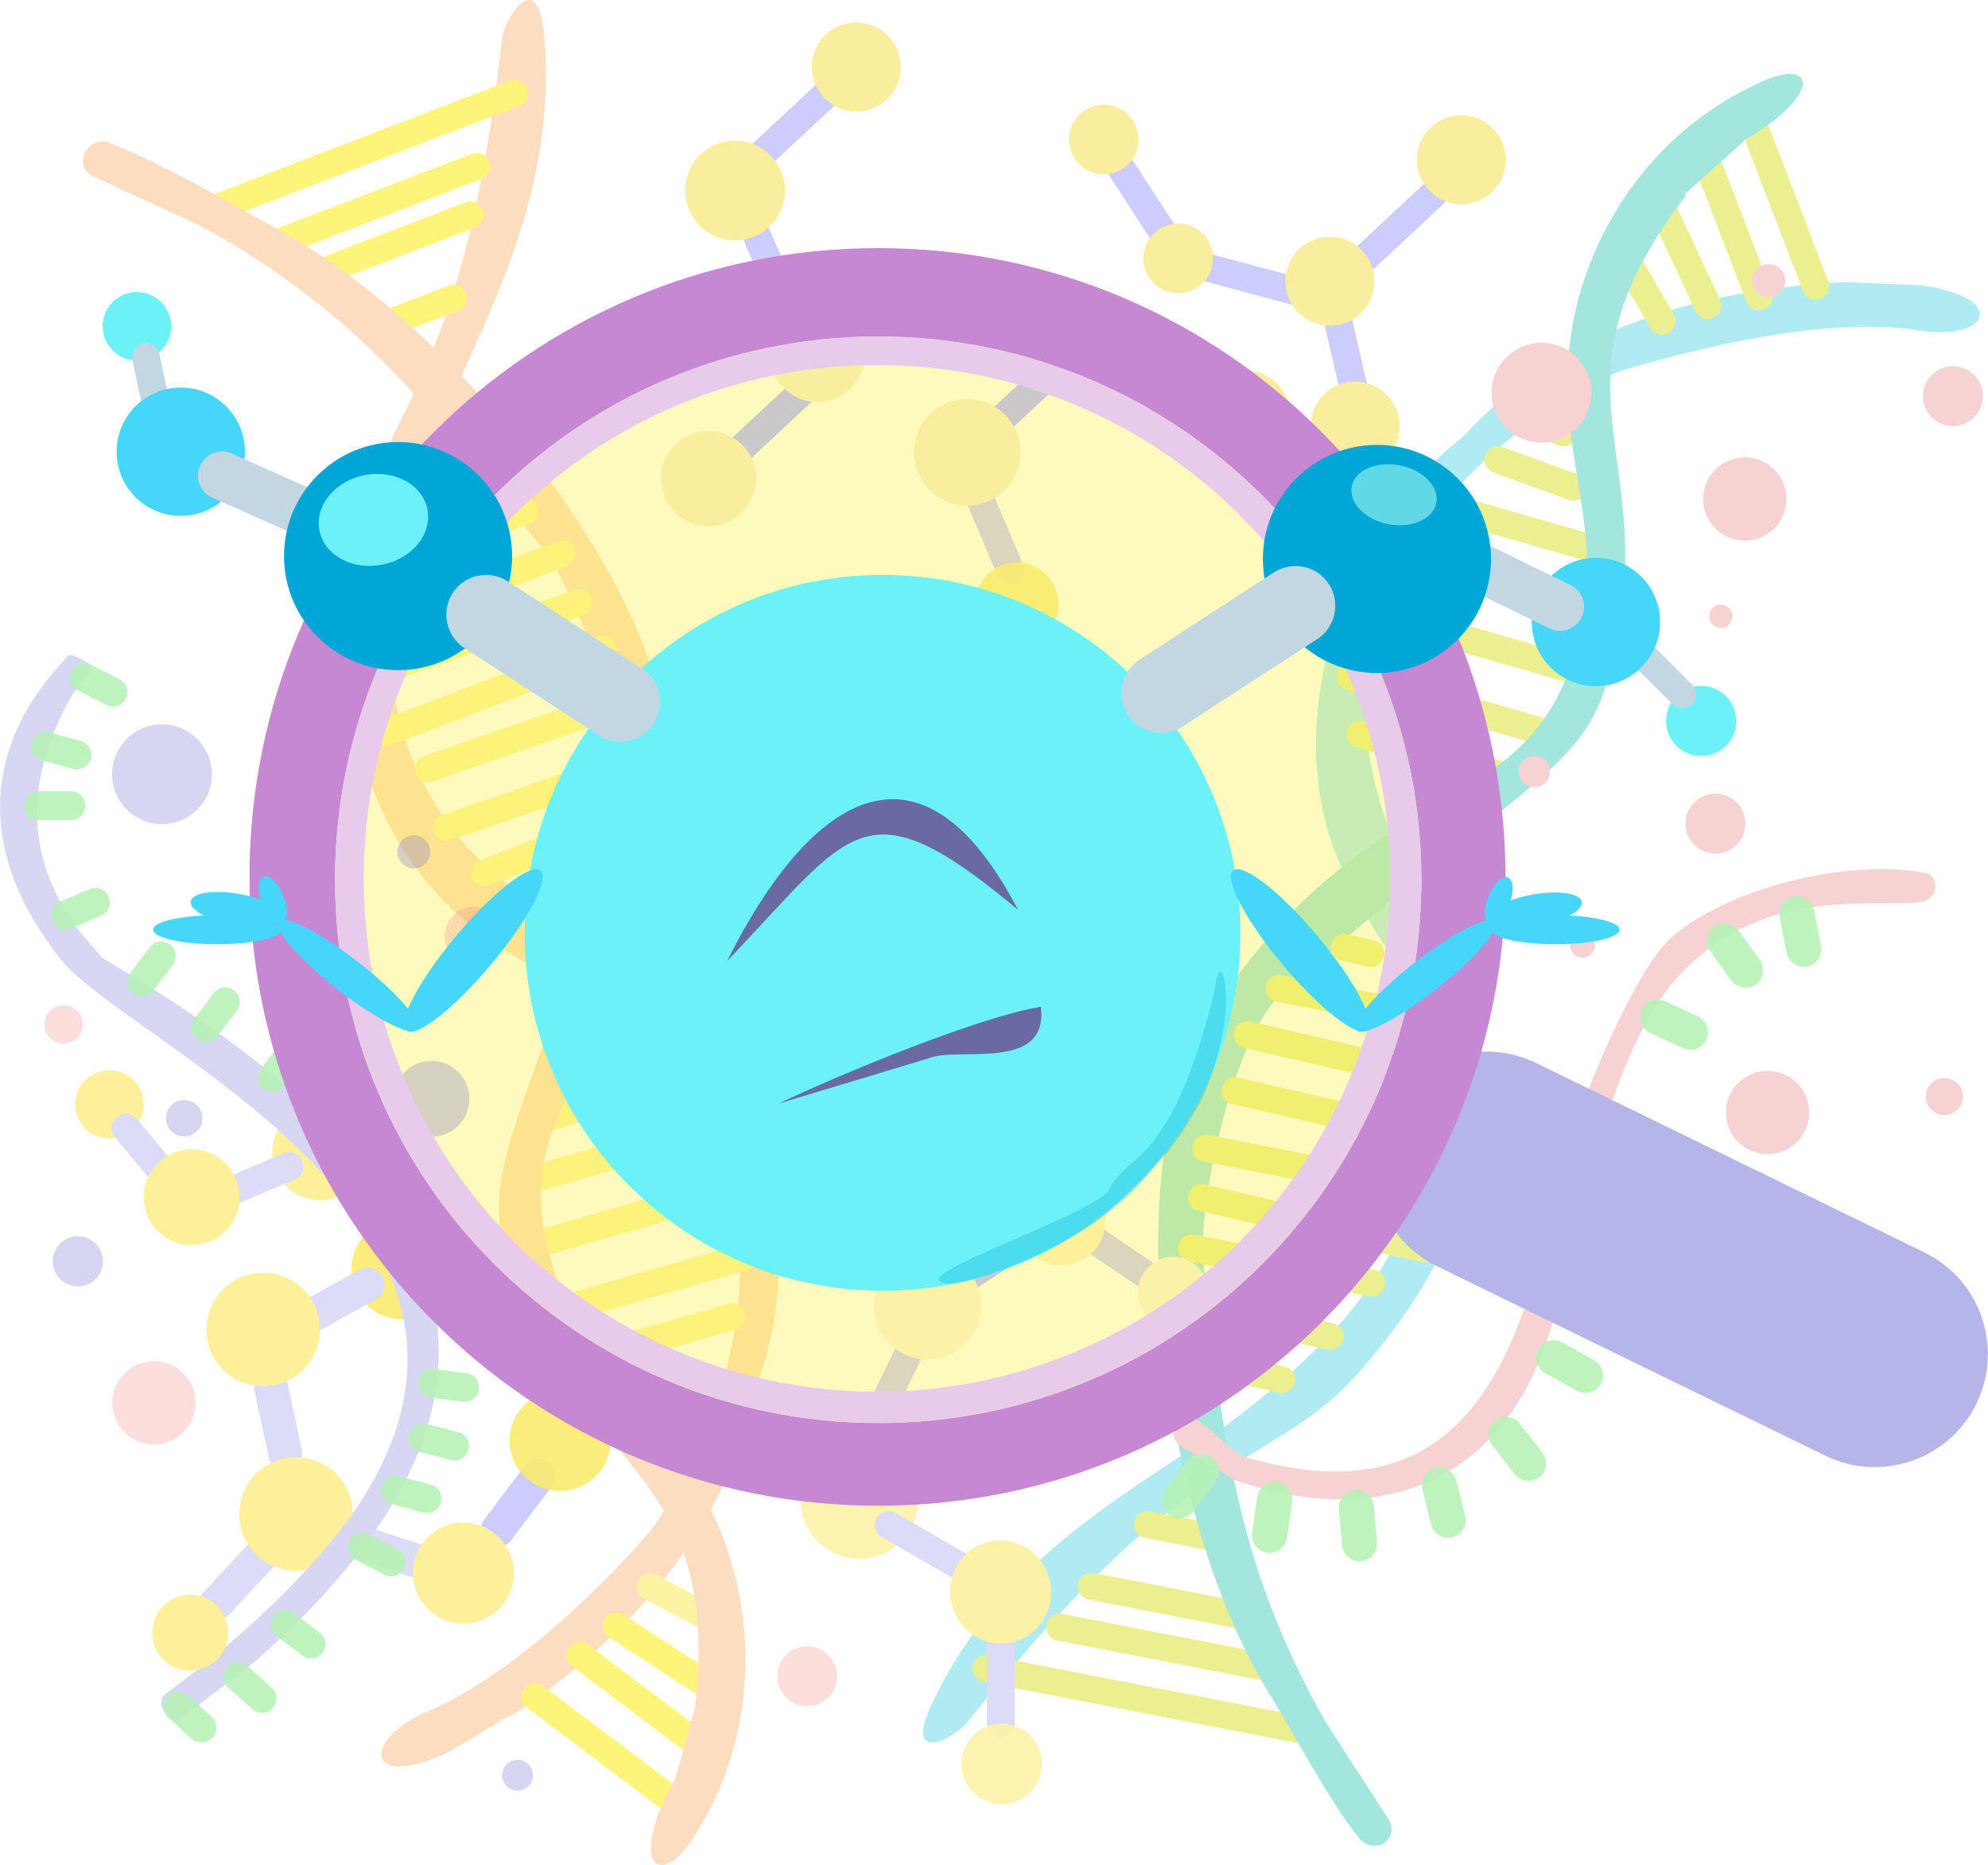
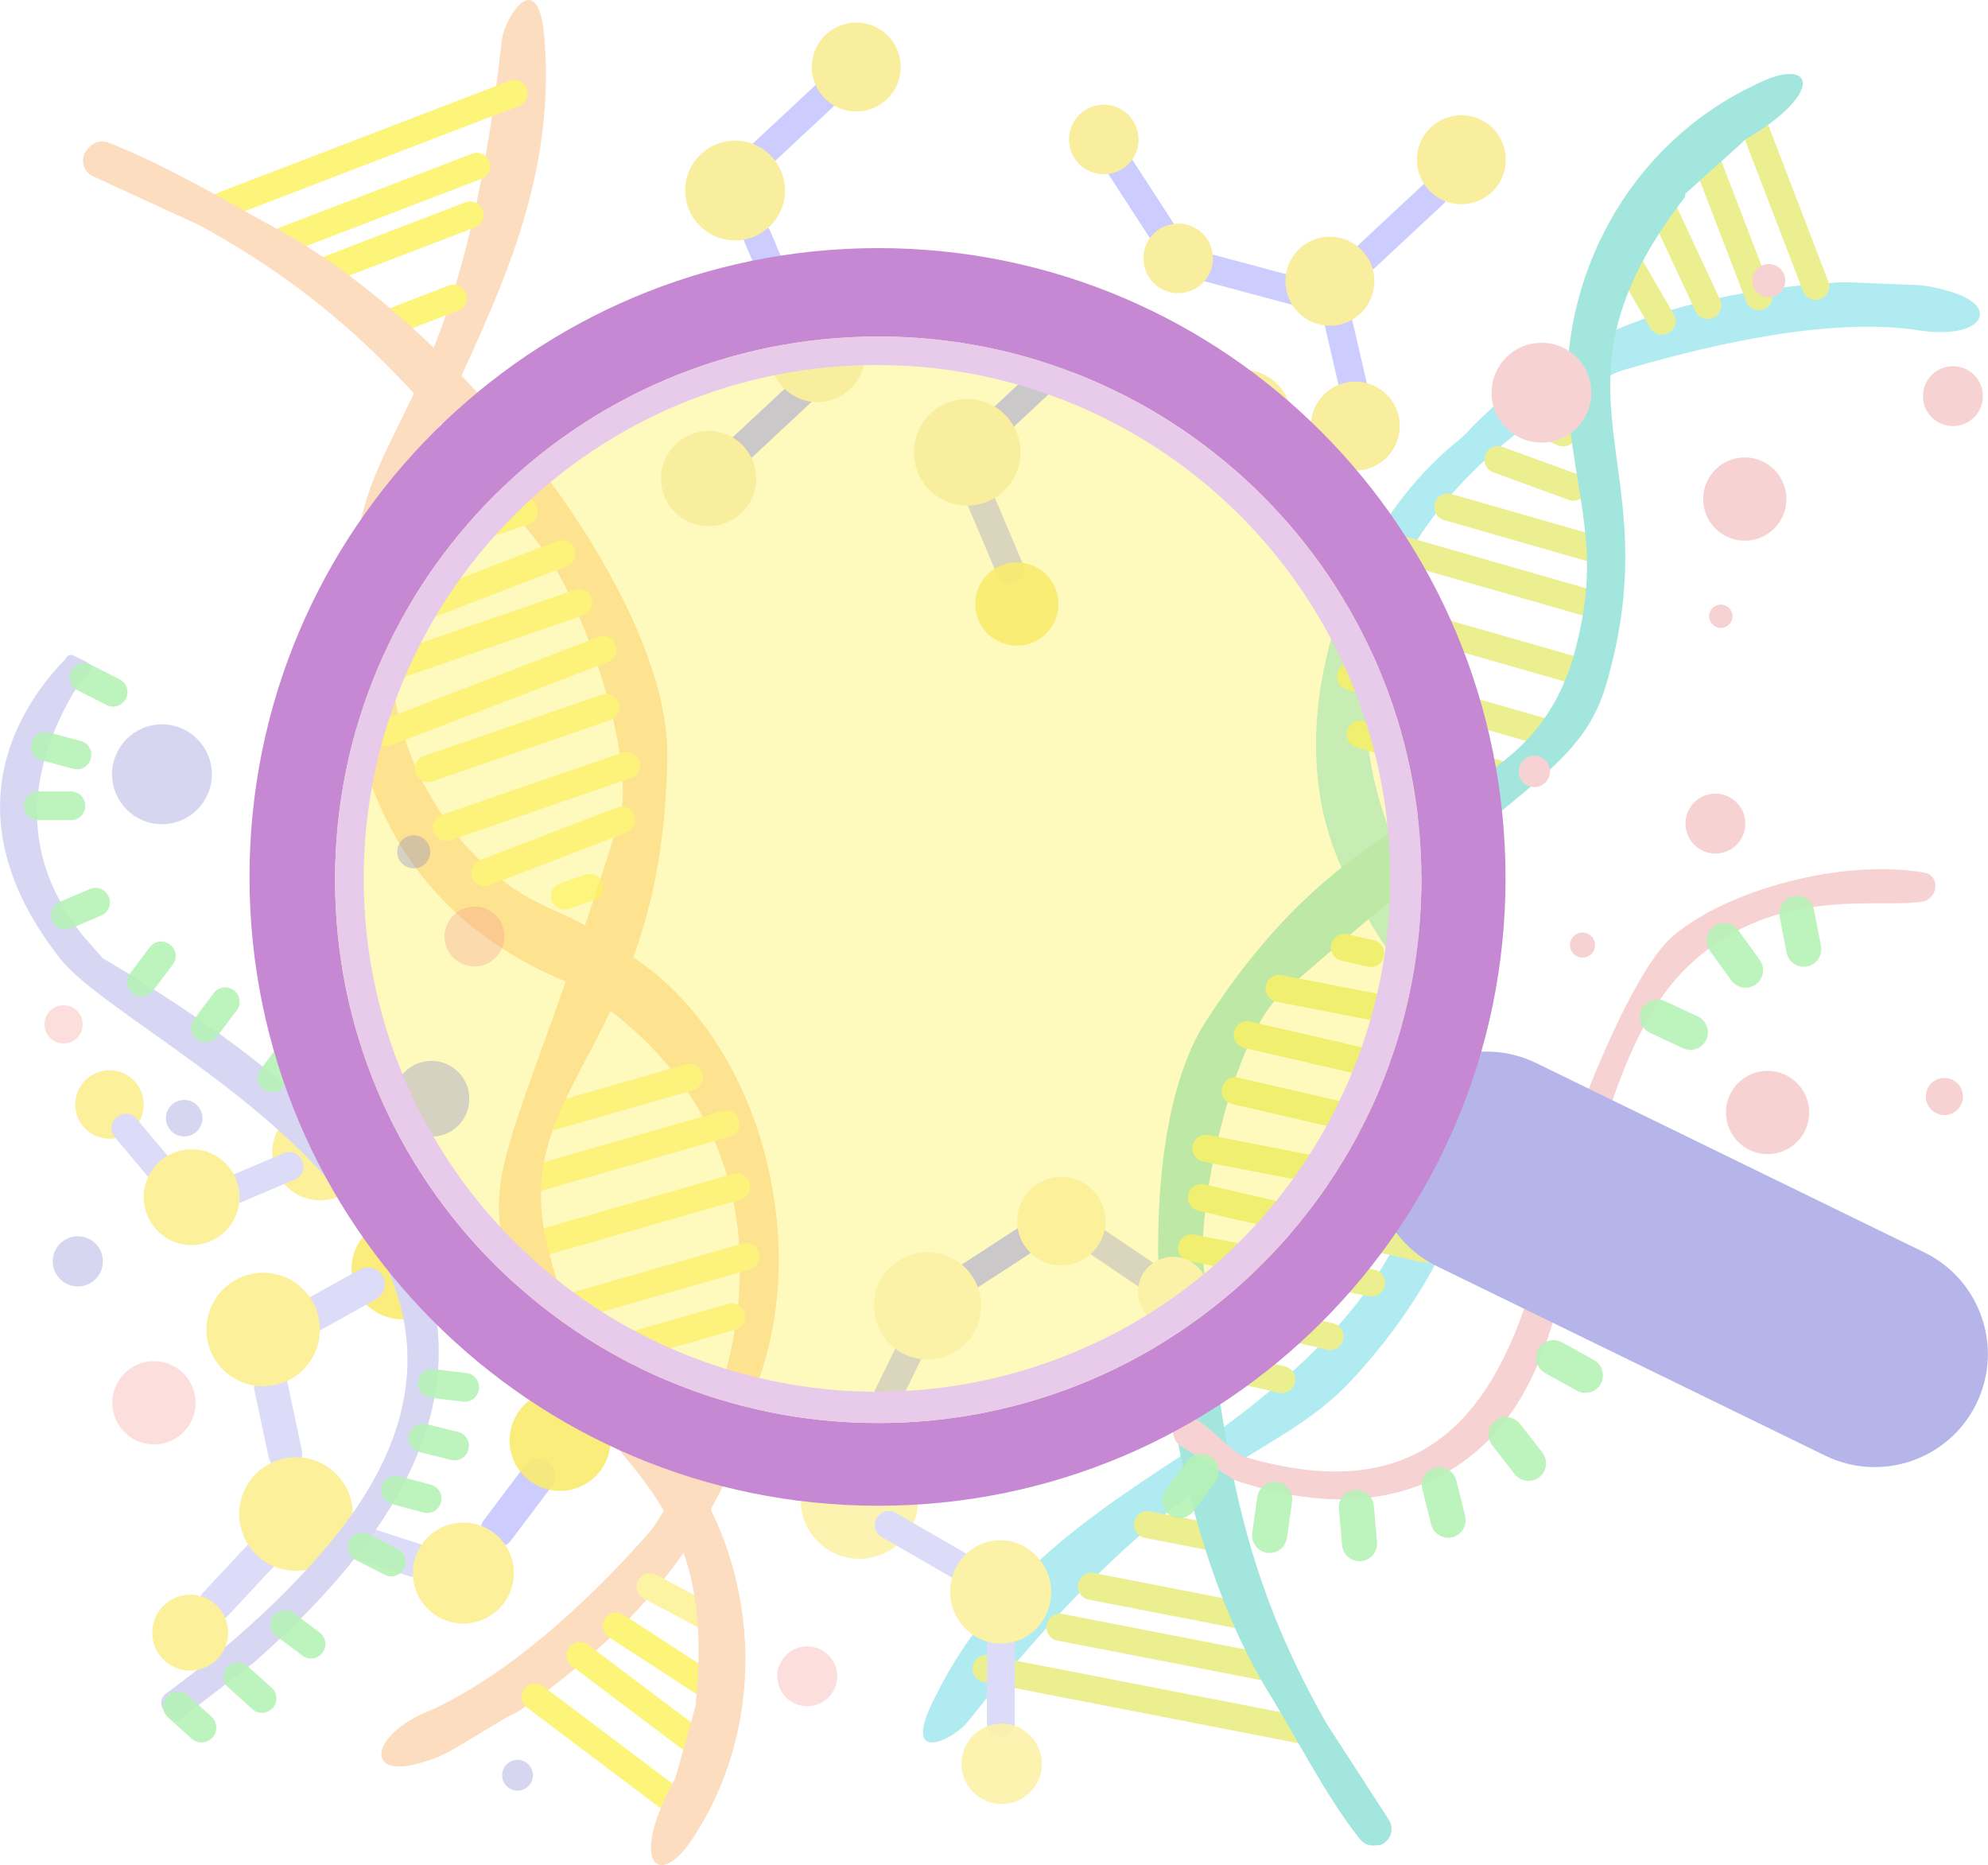
<svg xmlns="http://www.w3.org/2000/svg" viewBox="0 0 697.2 653.9">
  <defs>
    <style>
      .cls-2{fill:#61d8e5}.cls-3{fill:#d9e021}.cls-6{fill:#fcc695}.cls-7{fill:#fcee21}.cls-8{fill:#fced65}.cls-10{fill:#fced60}.cls-11{fill:#00f;opacity:.2}.cls-13{fill:#f9eb6e}.cls-13,.cls-16,.cls-23{opacity:.9}.cls-14{fill:#fcf09a}.cls-15{fill:#dcdcf9}.cls-16,.cls-17{fill:#fcf2a7}.cls-18{fill:#f9ee9d}.cls-19{fill:#f7d2d2}.cls-21{fill:#7474ce}.cls-22{fill:#f59188}.cls-23{fill:#b6f2b6}.cls-28{fill:#6bf2f9}.cls-29{fill:#46d6fa}.cls-30{fill:#6969a3}.cls-32{fill:#c3d7e2}.cls-33{fill:#00a6d5}
    </style>
  </defs>
  <g id="Layer_2" data-name="Layer 2">
    <g id="dna" opacity=".5">
      <path class="cls-2" d="M645 99c-48 3-94 15-129 51a43 43 0 0 1-4 4c-44 35-66 108-38 157a47 47 0 0 1 3 5c7 18 19 22 23 54 9 60-29 100-73 132-34 23-76 46-99 93-13 25 7 15 12 8 75-95 106-89 134-119 49-53 63-118 22-175a46 46 0 0 1-4-7c-36-75 8-139 74-171a45 45 0 0 1 6-2c31-9 72-18 102-13 22 3 28-9 9-14a45 45 0 0 0-10-2l-24-1h-4Z" />
      <rect class="cls-3" x="620.7" y="33.9" width="9.5" height="73.5" rx="4.7" transform="rotate(-21 625 71)" />
      <rect class="cls-3" x="601.7" y="44.1" width="9.5" height="66.8" rx="4.7" transform="rotate(-21 606 77)" />
      <rect class="cls-3" x="586.2" y="65.9" width="9.5" height="47.7" rx="4.7" transform="rotate(-25 591 90)" />
      <rect class="cls-3" x="570.9" y="81.5" width="9.5" height="37.6" rx="4.7" transform="rotate(-30 576 100)" />
      <rect class="cls-3" x="539.2" y="140.4" width="9.5" height="18.9" rx="4.7" transform="rotate(-68 544 150)" />
      <rect class="cls-3" x="534.1" y="146.8" width="9.5" height="37.6" rx="4.7" transform="rotate(-70 539 166)" />
      <rect class="cls-3" x="528.2" y="154" width="9.5" height="61.3" rx="4.7" transform="rotate(-74 533 185)" />
      <rect class="cls-3" x="520" y="163.8" width="9.5" height="76.3" rx="4.7" transform="rotate(-74 525 202)" />
      <rect class="cls-3" x="512.3" y="184.4" width="9.5" height="81.9" rx="4.7" transform="rotate(-74 517 225)" />
      <rect class="cls-3" x="503.9" y="205.6" width="9.5" height="81.9" rx="4.7" transform="rotate(-74 509 247)" />
      <rect class="cls-3" x="495.9" y="234.4" width="9.5" height="59.4" rx="4.7" transform="rotate(-74 501 264)" />
      <rect class="cls-3" x="411" y="518.5" width="9.5" height="37.9" rx="4.7" transform="rotate(-79 416 537)" />
      <rect class="cls-3" x="401.8" y="536.4" width="9.5" height="82.1" rx="4.7" transform="rotate(-79 407 577)" />
      <rect class="cls-3" x="403.9" y="529.6" width="9.5" height="63.8" rx="4.7" transform="rotate(-79 409 561)" />
      <rect class="cls-3" x="398" y="533" width="9.5" height="125" rx="4.7" transform="rotate(-79 403 596)" />
      <path d="M615 30c-44 21-69 68-65 115 4 36 12 51 1 88-19 56-72 38-128 125-30 46-18 169 21 234 10 16 21 38 33 53a6 6 0 0 0 6 2h1a6 6 0 0 0 3-9l-22-34c-30-53-36-95-43-161-2-22 11-81 28-95 82-72 104-78 113-107 24-80-26-102 28-172a7 7 0 0 1 0-1l20-18a6 6 0 0 1 1-1c29-17 24-30 3-19Z" fill="#45cebd" />
      <rect class="cls-3" x="471" y="323.7" width="9.5" height="18.9" rx="4.7" transform="rotate(-77 476 333)" />
      <rect class="cls-3" x="464.9" y="331.9" width="9.5" height="76.7" rx="4.7" transform="rotate(-77 470 370)" />
      <rect class="cls-3" x="457.8" y="364.5" width="9.5" height="91.2" rx="4.7" transform="rotate(-79 463 410)" />
      <rect class="cls-3" x="460.4" y="352.6" width="9.5" height="75.7" rx="4.7" transform="rotate(-77 465 390)" />
      <rect class="cls-3" x="455.4" y="384.6" width="9.5" height="89.8" rx="4.7" transform="rotate(-77 460 429)" />
      <rect class="cls-3" x="444.6" y="407.5" width="9.5" height="73.8" rx="4.7" transform="rotate(-79 449 444)" />
      <rect class="cls-3" x="438.8" y="435.1" width="9.5" height="55.8" rx="4.7" transform="rotate(-77 444 463)" />
      <rect class="cls-3" x="431.6" y="461.6" width="9.5" height="37.9" rx="4.7" transform="rotate(-77 436 481)" />
      <rect class="cls-3" x="469.7" y="321.3" width="9.5" height="61.3" rx="4.7" transform="rotate(-79 474 352)" />
    </g>
    <g id="dna2" opacity=".6">
      <path class="cls-6" d="M182 600c39-27 71-62 83-111a44 44 0 0 1 1-5c19-52-1-125-50-152a46 46 0 0 1-5-4c-16-11-28-9-49-33-38-46-27-100-6-150 16-37 39-78 35-131-2-27-14-8-15 0-13 119-42 131-50 171-14 70 7 132 72 159a46 46 0 0 1 7 4c69 45 66 122 27 183a46 46 0 0 1-4 6c-21 24-51 52-80 64-19 9-19 23 0 17a45 45 0 0 0 10-4l20-12 4-2Z" />
      <rect class="cls-7" x="208.4" y="577.3" width="9.4" height="73.1" rx="4.7" transform="rotate(127 213 614)" />
      <rect class="cls-7" x="220.9" y="564.9" width="9.4" height="66.4" rx="4.7" transform="rotate(127 226 598)" />
      <rect class="cls-7" x="227.7" y="556" width="9.4" height="47.4" rx="4.7" transform="rotate(123 232 580)" />
      <rect class="cls-8" x="235.1" y="544" width="9.4" height="37.4" rx="4.7" transform="rotate(118 240 563)" />
      <rect class="cls-8" x="235.9" y="494.8" width="9.4" height="18.8" rx="4.7" transform="rotate(80 241 504)" />
      <rect class="cls-8" x="232.1" y="469.6" width="9.4" height="37.4" rx="4.7" transform="rotate(78 237 488)" />
      <rect class="cls-8" x="227.1" y="438.6" width="9.4" height="60.9" rx="4.7" transform="rotate(74 232 469)" />
      <rect class="cls-8" x="225" y="412.2" width="9.4" height="75.8" rx="4.7" transform="rotate(74 230 450)" />
      <rect class="cls-8" x="219.3" y="385.5" width="9.4" height="81.5" rx="4.7" transform="rotate(74 224 426)" />
      <rect class="cls-8" x="215.3" y="363.3" width="9.4" height="81.5" rx="4.7" transform="rotate(74 220 404)" />
      <rect class="cls-8" x="212.9" y="355.4" width="9.4" height="59" rx="4.7" transform="rotate(74 218 385)" />
      <rect class="cls-7" x="141.8" y="90.5" width="9.4" height="37.6" rx="4.7" transform="rotate(69 146 109)" />
      <rect class="cls-7" x="128.7" y="29.8" width="9.4" height="81.7" rx="4.7" transform="rotate(69 133 71)" />
      <rect class="cls-7" x="135.2" y="53.6" width="9.4" height="63.4" rx="4.7" transform="rotate(69 140 85)" />
      <rect class="cls-7" x="122.5" y="-8.8" width="9.4" height="124.3" rx="4.7" transform="rotate(69 127 53)" />
      <path class="cls-6" d="M244 643c26-41 22-95-6-132-22-28-37-36-46-74-14-57 41-70 42-172 1-55-73-152-141-187-16-9-37-21-55-28a6 6 0 0 0-7 2 6 6 0 0 0 2 10l37 17c53 29 80 62 120 113 14 18 34 75 27 96-32 103-48 120-40 150 22 79 76 72 67 159a6 6 0 0 1 0 1l-7 25a6 6 0 0 1-1 2c-16 30-4 38 8 18Z" />
      <rect x="197.8" y="304.1" width="9.4" height="18.8" rx="4.7" transform="rotate(71 203 313)" opacity=".7" fill="#fcee21" />
      <rect class="cls-10" x="183.6" y="240.8" width="9.4" height="76.3" rx="4.7" transform="rotate(71 188 279)" />
      <rect class="cls-10" x="168.8" y="196.2" width="9.4" height="90.7" rx="4.7" transform="rotate(69 173 242)" />
      <rect class="cls-10" x="176.9" y="221.9" width="9.4" height="75.3" rx="4.7" transform="rotate(71 182 259)" />
      <rect class="cls-10" x="160.7" y="179.2" width="9.4" height="89.3" rx="4.7" transform="rotate(71 165 224)" />
      <rect class="cls-10" x="162" y="168.9" width="9.4" height="73.4" rx="4.7" transform="rotate(69 167 206)" />
      <rect class="cls-10" x="157.2" y="159" width="9.4" height="55.5" rx="4.7" transform="rotate(71 162 187)" />
      <rect class="cls-10" x="154.1" y="149.4" width="9.4" height="37.6" rx="4.7" transform="rotate(71 159 168)" />
      <rect class="cls-10" x="189.1" y="266.5" width="9.4" height="60.9" rx="4.7" transform="rotate(69 194 297)" />
    </g>
    <g id="bacground">
      <rect class="cls-11" x="175.8" y="509.3" width="11.9" height="35.8" rx="6" transform="rotate(37 182 527)" />
      <rect class="cls-11" x="309.1" y="462.6" width="9.8" height="42.5" rx="4.9" transform="rotate(-154 314 484)" />
      <rect class="cls-11" x="388.1" y="419.6" width="9.8" height="42.5" rx="4.9" transform="rotate(-56 393 441)" />
      <rect class="cls-11" x="434.1" y="76.6" width="9.8" height="42.5" rx="4.9" transform="rotate(105 439 98)" />
      <rect class="cls-11" x="486.1" y="57.6" width="9.8" height="42.5" rx="4.9" transform="rotate(-133 491 79)" />
      <rect class="cls-11" x="466.1" y="98.6" width="9.8" height="42.5" rx="4.9" transform="rotate(167 471 120)" />
      <rect class="cls-11" x="396.1" y="49.6" width="9.8" height="42.5" rx="4.9" transform="rotate(147 401 71)" />
      <rect class="cls-11" x="343.1" y="163.6" width="9.8" height="42.5" rx="4.9" transform="rotate(-23 348 185)" />
      <circle cx="307" cy="305.8" r="196.6" opacity=".3" fill="#fcee21" />
      <rect class="cls-11" x="358.1" y="114.6" width="9.8" height="42.5" rx="4.9" transform="rotate(47 363 136)" />
      <rect class="cls-11" x="267.1" y="124.6" width="9.8" height="42.5" rx="4.9" transform="rotate(47 272 146)" />
      <circle class="cls-13" cx="141" cy="444.9" r="17.7" />
      <circle class="cls-14" cx="38.4" cy="387.3" r="12" />
      <circle class="cls-13" cx="196.4" cy="505.1" r="17.7" />
      <circle class="cls-14" cx="112.3" cy="404.1" r="16.8" />
      <rect class="cls-15" x="100.6" y="450" width="35.8" height="11.9" rx="6" transform="rotate(-29 119 456)" />
      <rect class="cls-15" x="76.9" y="408" width="30.2" height="10" rx="4.7" transform="rotate(-23 92 413)" />
      <rect class="cls-15" x="45.5" y="388" width="10" height="30.2" rx="4.7" transform="rotate(-40 51 403)" />
      <rect class="cls-15" x="127.7" y="525" width="11.9" height="35.8" rx="6" transform="rotate(-72 134 543)" />
      <rect class="cls-15" x="66.1" y="547.7" width="35.8" height="11.9" rx="6" transform="rotate(-47 84 554)" />
      <rect class="cls-15" x="91.6" y="480" width="11.9" height="35.8" rx="6" transform="rotate(-12 98 498)" />
      <circle class="cls-16" cx="301.4" cy="526" r="20.6" />
      <circle class="cls-14" cx="162.5" cy="551.6" r="17.7" />
      <circle class="cls-17" cx="411.4" cy="453" r="12.3" />
      <rect class="cls-11" x="412.7" y="104.5" width="11.7" height="46.3" rx="5.4" transform="rotate(-52 419 128)" />
      <rect class="cls-11" x="267.1" y="76.6" width="9.8" height="42.5" rx="4.9" transform="rotate(-23 272 98)" />
      <circle class="cls-14" cx="103.8" cy="530.9" r="19.9" />
      <circle class="cls-14" cx="92.3" cy="466.2" r="19.9" />
      <circle class="cls-13" cx="356.6" cy="211.8" r="14.6" />
      <circle class="cls-18" cx="387.1" cy="48.9" r="12.2" />
      <circle class="cls-18" cx="248.5" cy="167.8" r="16.7" />
      <rect class="cls-11" x="460.1" y="150.5" width="9.5" height="28.5" rx="4.4" transform="rotate(34 469 169)" />
      <circle class="cls-18" cx="466.4" cy="98.6" r="15.6" />
      <circle class="cls-18" cx="413.2" cy="90.6" r="12.2" />
      <circle class="cls-18" cx="436.1" cy="146.4" r="16.7" />
      <circle class="cls-18" cx="512.5" cy="56" r="15.6" />
      <circle class="cls-18" cx="475.3" cy="149.4" r="15.6" />
      <circle class="cls-14" cx="67.2" cy="419.8" r="16.8" />
      <circle class="cls-18" cx="339.2" cy="158.6" r="18.7" />
      <circle class="cls-18" cx="286.7" cy="124.3" r="16.7" />
      <g id="circles">
        <circle class="cls-19" cx="540.6" cy="137.7" r="17.5" />
        <circle class="cls-19" cx="611.9" cy="175" r="14.6" />
        <circle class="cls-19" cx="555" cy="331.4" r="4.4" />
        <circle class="cls-19" cx="619.9" cy="390.1" r="14.6" />
        <circle class="cls-19" cx="620.3" cy="98.4" r="5.8" />
        <circle class="cls-19" cx="684.9" cy="138.9" r="10.5" />
        <circle class="cls-19" cx="681.9" cy="384.5" r="6.5" />
        <circle class="cls-19" cx="601.6" cy="288.8" r="10.5" />
        <circle class="cls-19" cx="538.1" cy="270.5" r="5.5" />
        <circle class="cls-19" cx="603.5" cy="216.1" r="4.1" />
      </g>
      <g id="circles-2" data-name="circles" opacity=".3">
        <circle class="cls-21" cx="56.8" cy="271.5" r="17.5" />
        <circle class="cls-21" cx="151.3" cy="385.3" r="13.3" />
        <circle class="cls-22" cx="54" cy="491.9" r="14.6" />
        <circle class="cls-21" cx="181.5" cy="622.5" r="5.4" />
        <circle class="cls-21" cx="145.1" cy="298.7" r="5.8" />
        <circle class="cls-22" cx="166.4" cy="328.4" r="10.5" />
        <circle class="cls-22" cx="283.1" cy="587.8" r="10.5" />
        <circle class="cls-21" cx="27.3" cy="442.3" r="8.8" />
        <circle class="cls-22" cx="22.3" cy="359.2" r="6.7" />
        <circle class="cls-21" cx="64.6" cy="392.1" r="6.4" />
      </g>
      <g id="spirale_1" data-name="spirale 1">
        <path class="cls-19" d="M675 316c5-2 5-9 0-10-29-5-69 6-88 22-15 12-38 71-42 91-13 65-36 113-108 92-7-2-18-19-24-13a6 6 0 0 0 1 9l19 12c32 11 65 10 89-14 20-20 26-52 30-75a4 4 0 0 1 0-1c10-30 18-71 42-92 30-27 66-18 81-21Z" />
        <rect class="cls-23" x="411.3" y="508.2" width="12.3" height="25.1" rx="6.2" transform="rotate(37 417 521)" />
        <rect class="cls-23" x="556.5" y="413.9" width="12.3" height="25.1" rx="6.2" transform="rotate(-79 563 427)" />
        <rect class="cls-23" x="580.6" y="346.6" width="12.3" height="25.1" rx="6.2" transform="rotate(-65 587 359)" />
        <rect class="cls-23" x="601.2" y="323.7" width="12.3" height="25.1" rx="6.2" transform="rotate(-36 606 334)" />
        <rect class="cls-23" x="625.3" y="314.1" width="12.3" height="25.1" rx="6.2" transform="rotate(-11 631 327)" />
        <rect class="cls-23" x="440" y="519.5" width="12.3" height="25.1" rx="6.2" transform="rotate(8 446 532)" />
        <rect class="cls-23" x="470.1" y="522.4" width="12.3" height="25.1" rx="6.2" transform="rotate(-5 476 535)" />
        <rect class="cls-23" x="500.2" y="514.4" width="12.3" height="25.1" rx="6.2" transform="rotate(-14 506 527)" />
        <rect class="cls-23" x="525.9" y="495.6" width="12.3" height="25.1" rx="6.2" transform="rotate(-38 532 508)" />
        <rect class="cls-23" x="543.9" y="466.9" width="12.3" height="25.1" rx="6.2" transform="rotate(-61 550 479)" />
        <rect class="cls-23" x="551.8" y="439.1" width="12.3" height="25.1" rx="6.2" transform="rotate(-74 558 452)" />
      </g>
      <g id="spirale2">
        <path d="M23 231c-25 26-35 63-2 105 23 30 177 93 101 197-17 23-42 45-64 61a4 4 0 0 0-1 5l2 3a3 3 0 0 0 4 1l26-20c114-100 66-177-53-247l-7-8c-22-28-19-56-5-82 7-13 13-11 2-16a2 2 0 0 0-3 1Z" fill="#d7d7f4" />
        <rect class="cls-23" x="29.1" y="229.8" width="10.1" height="21.5" rx="5" transform="rotate(-63 34 240)" />
        <rect class="cls-23" x="16.6" y="251.8" width="10.1" height="21.5" rx="5" transform="rotate(-75 22 263)" />
        <rect class="cls-23" x="14.4" y="272.4" width="10.1" height="21.5" rx="5" transform="rotate(-90 19 283)" />
        <rect class="cls-23" x="23.2" y="308.6" width="10.1" height="21.5" rx="5" transform="rotate(-113 28 319)" />
        <rect class="cls-23" x="48" y="329.5" width="10.1" height="21.5" rx="5" transform="rotate(-143 53 340)" />
        <rect class="cls-23" x="71.4" y="345.1" width="10.1" height="21.5" rx="5" transform="rotate(-143 76 356)" />
        <rect class="cls-23" x="93.8" y="361.9" width="10.1" height="21.5" rx="5" transform="rotate(-143 99 373)" />
        <rect class="cls-23" x="152.2" y="475.5" width="10.1" height="21.5" rx="5" transform="rotate(-83 157 486)" />
        <rect class="cls-23" x="148.5" y="496" width="10.1" height="21.5" rx="5" transform="rotate(-76 153 506)" />
        <rect class="cls-23" x="139" y="513.5" width="10.1" height="21.5" rx="5" transform="rotate(-75 144 524)" />
        <rect class="cls-23" x="99.6" y="561.9" width="10.1" height="21.5" rx="5" transform="rotate(-53 105 573)" />
        <rect class="cls-23" x="126.9" y="534.4" width="10.1" height="21.5" rx="5" transform="rotate(-63 132 545)" />
        <rect class="cls-23" x="82.9" y="580.8" width="10.1" height="21.5" rx="5" transform="rotate(-48 88 592)" />
        <rect class="cls-23" x="61.1" y="591.7" width="10.4" height="21.5" rx="5.2" transform="rotate(-48 66 602)" />
      </g>
      <g id="magnifying_glass" data-name="magnifying glass">
        <rect x="549.9" y="326.8" width="79.3" height="230.8" rx="39.7" transform="rotate(-64 589 442)" fill="#b5b5ea" />
        <path d="M308 87a220 220 0 1 0 0 441 220 220 0 0 0 220-220c0-122-98-221-220-221Zm0 412a190 190 0 1 1 0-381 190 190 0 0 1 0 381Z" fill="#c788d3" />
        <path d="M308 128a180 180 0 1 1-128 53 179 179 0 0 1 128-53m0-10a190 190 0 1 0 0 381 190 190 0 0 0 0-381Z" fill="#e8caea" />
      </g>
      <rect class="cls-11" x="273.1" y="22.6" width="9.8" height="42.5" rx="4.9" transform="rotate(47 278 44)" />
      <rect class="cls-15" x="346.1" y="566.6" width="9.8" height="42.5" rx="4.9" />
      <rect class="cls-15" x="321.1" y="521.6" width="9.8" height="42.5" rx="4.9" transform="rotate(-60 326 543)" />
      <rect class="cls-11" x="345.1" y="419.6" width="9.8" height="42.5" rx="4.9" transform="rotate(-123 350 441)" />
      <circle class="cls-18" cx="257.8" cy="66.8" r="17.5" />
      <circle class="cls-18" cx="300.3" cy="23.5" r="15.6" />
      <circle class="cls-16" cx="351.3" cy="618.5" r="14.1" />
      <ellipse class="cls-17" cx="350.9" cy="558.2" rx="17.7" ry="18.1" transform="rotate(-8 351 558)" />
      <circle class="cls-17" cx="325.3" cy="457.9" r="18.8" />
      <circle class="cls-14" cx="372.2" cy="428.2" r="15.5" />
      <circle class="cls-14" cx="66.7" cy="572.5" r="13.3" />
    </g>
-     <g id="proteins_3" data-name="proteins 3">
-       <circle class="cls-28" cx="309.5" cy="327.1" r="125.5" />
-       <ellipse class="cls-29" cx="455.8" cy="333.2" rx="7.9" ry="36.6" transform="rotate(-40 456 333)" />
-       <ellipse class="cls-29" cx="499.8" cy="342.1" rx="30.8" ry="6" transform="rotate(-38 500 342)" />
-       <ellipse class="cls-29" cx="538.6" cy="319" rx="16.4" ry="5.5" transform="rotate(-10 539 319)" />
-       <ellipse class="cls-29" cx="545.5" cy="326" rx="22.5" ry="5.1" />
-       <ellipse class="cls-29" cx="525.9" cy="315.6" rx="8.9" ry="4" transform="rotate(-69 526 316)" />
-       <ellipse class="cls-29" cx="165.8" cy="333.2" rx="36.6" ry="7.9" transform="rotate(-50 166 333)" />
-       <ellipse class="cls-29" cx="121.9" cy="342.1" rx="6" ry="30.8" transform="rotate(-52 122 342)" />
-       <ellipse class="cls-29" cx="83.1" cy="319" rx="5.5" ry="16.4" transform="rotate(-80 83 319)" />
-       <ellipse class="cls-29" cx="76.2" cy="326" rx="22.5" ry="5.1" />
-       <ellipse class="cls-29" cx="95.8" cy="315.6" rx="4" ry="8.9" transform="rotate(-21 96 316)" />
-       <path class="cls-30" d="M255 337c28-56 67-85 102-18-54-45-58-28-102 18ZM365 353c3 23-29 14-39 18l-53 16c21-10 69-30 92-34Z" />
-       <path d="M430 352c0 7-4 26-10 36-5 9-9 15-21 28a109 109 0 0 1-29 21c-11 6-32 14-38 13-17-2 52-24 57-33s11-9 19-22c9-13 16-39 18-48 1-9 4-9 4 5Z" fill="#00a7d5" opacity=".3" />
-       <circle class="cls-28" cx="596.6" cy="252.8" r="12.3" />
-       <rect class="cls-32" x="577.8" y="222.6" width="9.7" height="29.3" rx="4.9" transform="rotate(135 583 237)" />
-       <circle class="cls-29" cx="559.7" cy="218.1" r="22.5" />
-       <rect class="cls-32" x="523.9" y="179.6" width="16.9" height="50.8" rx="8.4" transform="rotate(116 532 205)" />
-       <circle class="cls-33" cx="482.9" cy="196" r="40" />
-       <rect class="cls-32" x="416.7" y="186" width="27.9" height="84.1" rx="14" transform="rotate(57 431 228)" />
-       <ellipse class="cls-2" cx="490.3" cy="172.8" rx="10.5" ry="15.1" transform="rotate(-79 490 174)" />
-       <circle class="cls-28" cx="48" cy="114.4" r="12" />
-       <rect class="cls-32" x="47.9" y="120.6" width="9.7" height="29.3" rx="4.9" transform="rotate(168 53 135)" />
-       <circle class="cls-29" cx="63.4" cy="158.4" r="22.5" />
-       <rect class="cls-32" x="84.1" y="148.4" width="16.9" height="50.8" rx="8.4" transform="rotate(114 93 174)" />
-       <circle class="cls-33" cx="139.6" cy="195" r="40" />
-       <rect class="cls-32" x="179.9" y="189" width="27.9" height="84.1" rx="14" transform="rotate(123 194 231)" />
-       <ellipse class="cls-28" cx="130.9" cy="182.3" rx="19.3" ry="16" transform="rotate(-11 131 182)" />
-     </g>
  </g>
</svg>
